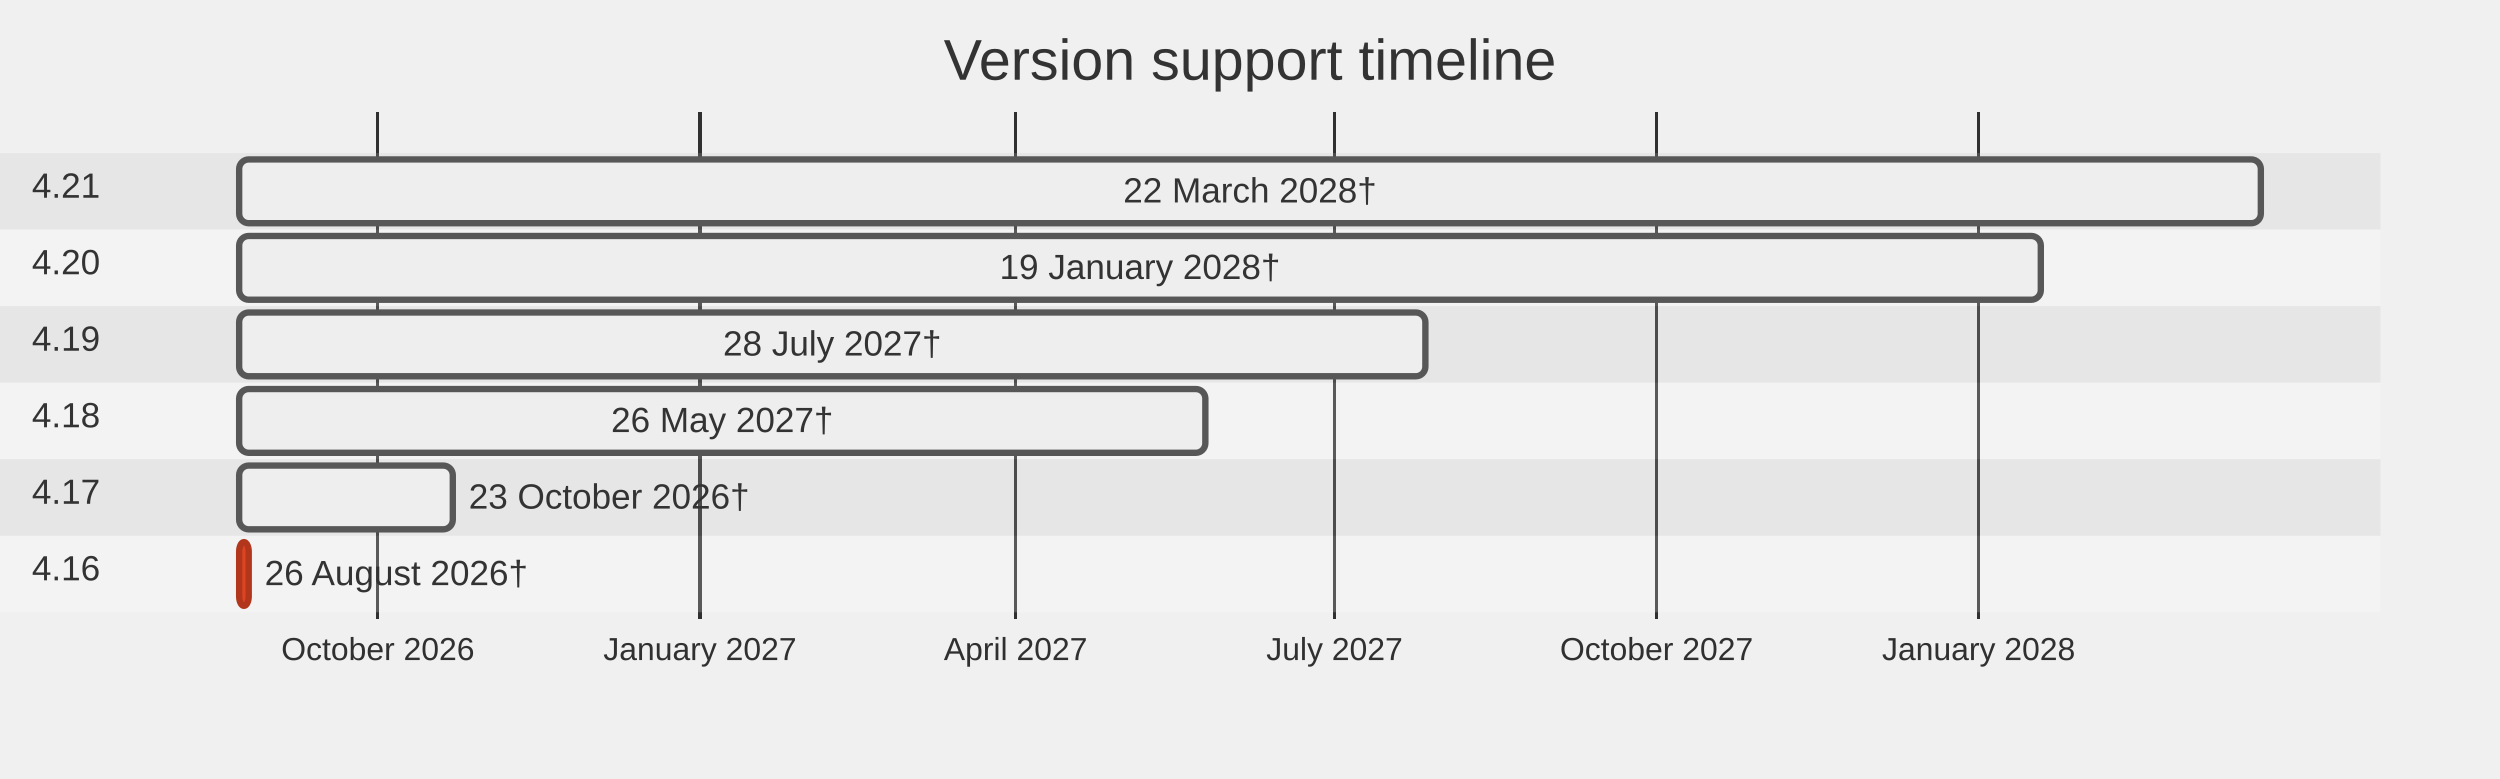
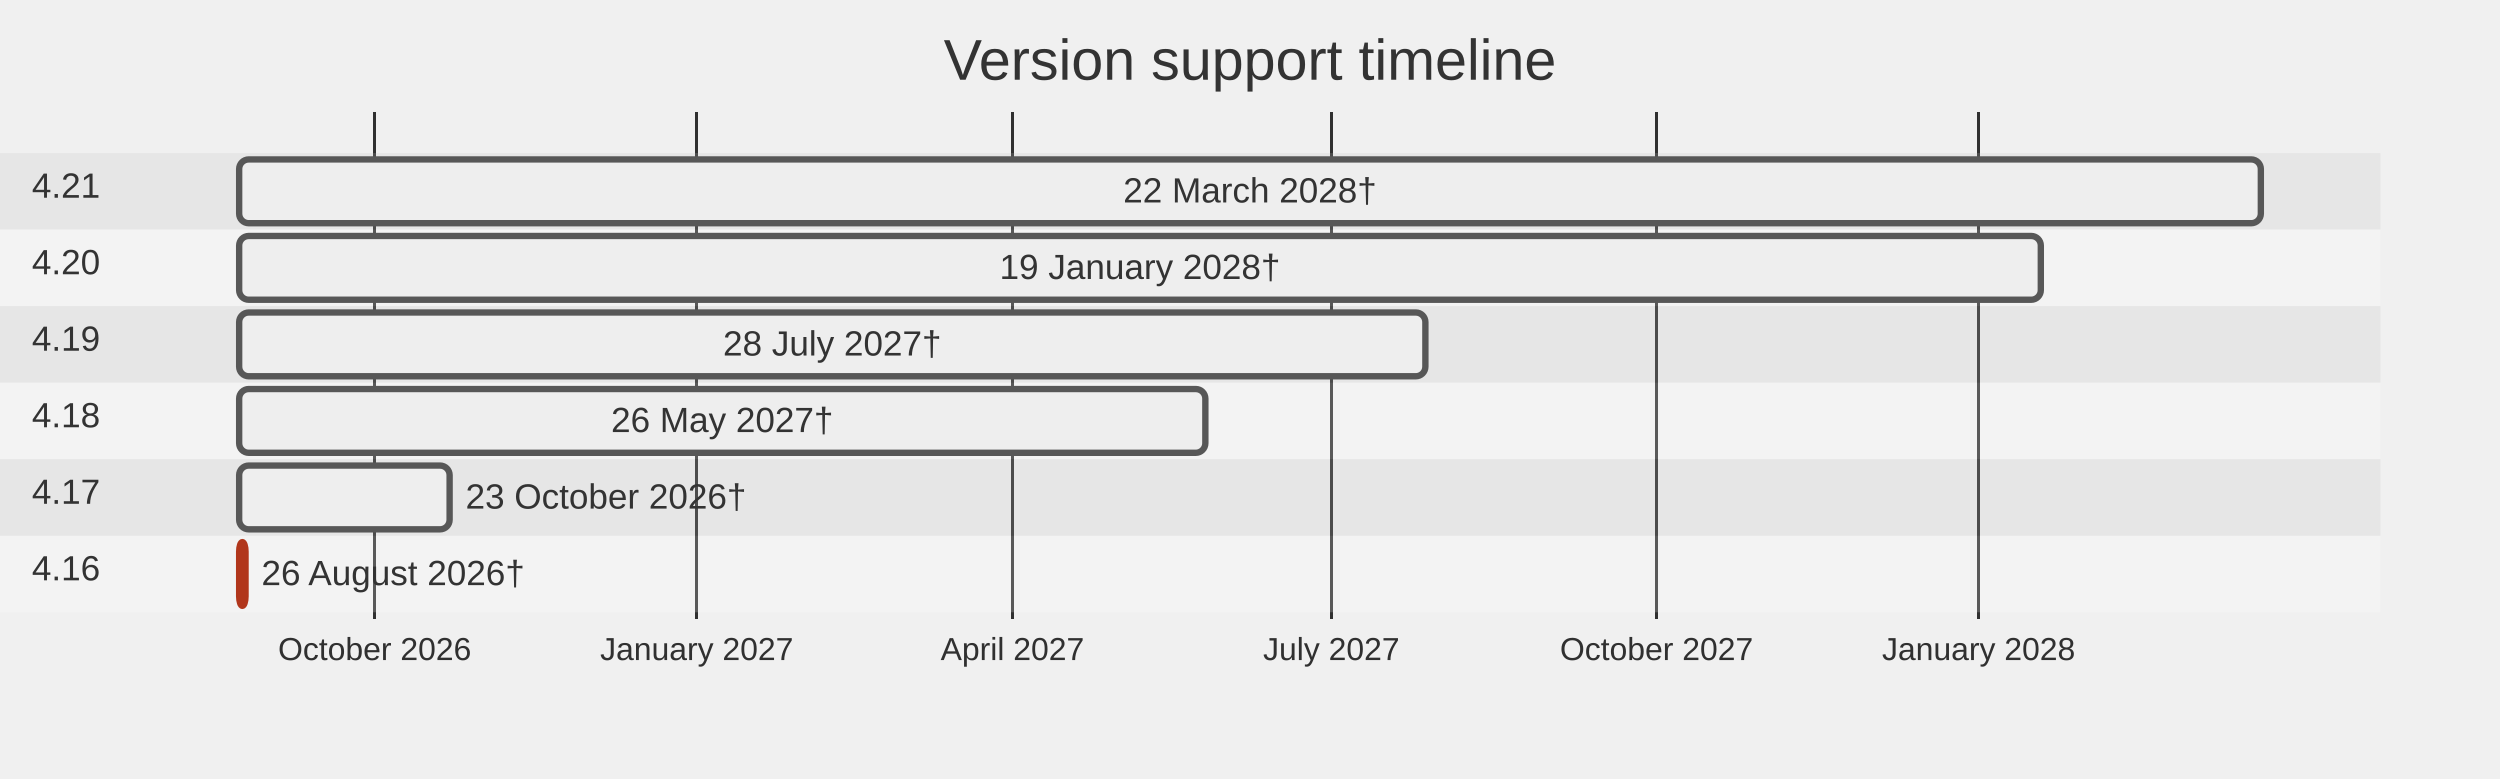
<svg xmlns="http://www.w3.org/2000/svg" id="my-svg" width="100%" viewBox="0 0 784 244" style="max-width: 784px; background-color: white;" role="graphics-document document" aria-roledescription="gantt">
  <style>#my-svg{font-family:"trebuchet ms",verdana,arial,sans-serif;font-size:16px;fill:#000000;}@keyframes edge-animation-frame{from{stroke-dashoffset:0;}}@keyframes dash{to{stroke-dashoffset:0;}}#my-svg .edge-animation-slow{stroke-dasharray:9,5!important;stroke-dashoffset:900;animation:dash 50s linear infinite;stroke-linecap:round;}#my-svg .edge-animation-fast{stroke-dasharray:9,5!important;stroke-dashoffset:900;animation:dash 20s linear infinite;stroke-linecap:round;}#my-svg .error-icon{fill:#552222;}#my-svg .error-text{fill:#552222;stroke:#552222;}#my-svg .edge-thickness-normal{stroke-width:1px;}#my-svg .edge-thickness-thick{stroke-width:3.5px;}#my-svg .edge-pattern-solid{stroke-dasharray:0;}#my-svg .edge-thickness-invisible{stroke-width:0;fill:none;}#my-svg .edge-pattern-dashed{stroke-dasharray:3;}#my-svg .edge-pattern-dotted{stroke-dasharray:2;}#my-svg .marker{fill:#666;stroke:#666;}#my-svg .marker.cross{stroke:#666;}#my-svg svg{font-family:"trebuchet ms",verdana,arial,sans-serif;font-size:16px;}#my-svg p{margin:0;}#my-svg .mermaid-main-font{font-family:"trebuchet ms",verdana,arial,sans-serif;}#my-svg .exclude-range{fill:#eeeeee;}#my-svg .section{stroke:none;opacity:0.2;}#my-svg .section0{fill:hsl(0, 0%, 73.922%);}#my-svg .section2{fill:hsl(0, 0%, 73.922%);}#my-svg .section1,#my-svg .section3{fill:white;opacity:0.2;}#my-svg .sectionTitle0{fill:#333;}#my-svg .sectionTitle1{fill:#333;}#my-svg .sectionTitle2{fill:#333;}#my-svg .sectionTitle3{fill:#333;}#my-svg .sectionTitle{text-anchor:start;font-family:"trebuchet ms",verdana,arial,sans-serif;}#my-svg .grid .tick{stroke:hsl(0, 0%, 90%);opacity:0.8;shape-rendering:crispEdges;}#my-svg .grid .tick text{font-family:"trebuchet ms",verdana,arial,sans-serif;fill:#000000;}#my-svg .grid path{stroke-width:0;}#my-svg .today{fill:none;stroke:#d42;stroke-width:2px;}#my-svg .task{stroke-width:2;}#my-svg .taskText{text-anchor:middle;font-family:"trebuchet ms",verdana,arial,sans-serif;}#my-svg .taskTextOutsideRight{fill:#333;text-anchor:start;font-family:"trebuchet ms",verdana,arial,sans-serif;}#my-svg .taskTextOutsideLeft{fill:#333;text-anchor:end;}#my-svg .task.clickable{cursor:pointer;}#my-svg .taskText.clickable{cursor:pointer;fill:#003163!important;font-weight:bold;}#my-svg .taskTextOutsideLeft.clickable{cursor:pointer;fill:#003163!important;font-weight:bold;}#my-svg .taskTextOutsideRight.clickable{cursor:pointer;fill:#003163!important;font-weight:bold;}#my-svg .taskText0,#my-svg .taskText1,#my-svg .taskText2,#my-svg .taskText3{fill:white;}#my-svg .task0,#my-svg .task1,#my-svg .task2,#my-svg .task3{fill:#707070;stroke:hsl(0, 0%, 33.922%);}#my-svg .taskTextOutside0,#my-svg .taskTextOutside2{fill:#333;}#my-svg .taskTextOutside1,#my-svg .taskTextOutside3{fill:#333;}#my-svg .active0,#my-svg .active1,#my-svg .active2,#my-svg .active3{fill:#eee;stroke:hsl(0, 0%, 33.922%);}#my-svg .activeText0,#my-svg .activeText1,#my-svg .activeText2,#my-svg .activeText3{fill:#333!important;}#my-svg .done0,#my-svg .done1,#my-svg .done2,#my-svg .done3{stroke:#666;fill:#bbb;stroke-width:2;}#my-svg .doneText0,#my-svg .doneText1,#my-svg .doneText2,#my-svg .doneText3{fill:#333!important;}#my-svg .doneText0.taskTextOutsideLeft,#my-svg .doneText0.taskTextOutsideRight,#my-svg .doneText1.taskTextOutsideLeft,#my-svg .doneText1.taskTextOutsideRight,#my-svg .doneText2.taskTextOutsideLeft,#my-svg .doneText2.taskTextOutsideRight,#my-svg .doneText3.taskTextOutsideLeft,#my-svg .doneText3.taskTextOutsideRight{fill:#333!important;}#my-svg .crit0,#my-svg .crit1,#my-svg .crit2,#my-svg .crit3{stroke:hsl(10.909, 73.333%, 40%);fill:#d42;stroke-width:2;}#my-svg .activeCrit0,#my-svg .activeCrit1,#my-svg .activeCrit2,#my-svg .activeCrit3{stroke:hsl(10.909, 73.333%, 40%);fill:#eee;stroke-width:2;}#my-svg .doneCrit0,#my-svg .doneCrit1,#my-svg .doneCrit2,#my-svg .doneCrit3{stroke:hsl(10.909, 73.333%, 40%);fill:#bbb;stroke-width:2;cursor:pointer;shape-rendering:crispEdges;}#my-svg .milestone{transform:rotate(45deg) scale(0.8,0.8);}#my-svg .milestoneText{font-style:italic;}#my-svg .doneCritText0,#my-svg .doneCritText1,#my-svg .doneCritText2,#my-svg .doneCritText3{fill:#333!important;}#my-svg .doneCritText0.taskTextOutsideLeft,#my-svg .doneCritText0.taskTextOutsideRight,#my-svg .doneCritText1.taskTextOutsideLeft,#my-svg .doneCritText1.taskTextOutsideRight,#my-svg .doneCritText2.taskTextOutsideLeft,#my-svg .doneCritText2.taskTextOutsideRight,#my-svg .doneCritText3.taskTextOutsideLeft,#my-svg .doneCritText3.taskTextOutsideRight{fill:#333!important;}#my-svg .vert{stroke:#d42;}#my-svg .vertText{font-size:15px;text-anchor:middle;fill:#d42!important;}#my-svg .activeCritText0,#my-svg .activeCritText1,#my-svg .activeCritText2,#my-svg .activeCritText3{fill:#333!important;}#my-svg .titleText{text-anchor:middle;font-size:18px;fill:#333;font-family:"trebuchet ms",verdana,arial,sans-serif;}#my-svg .node .neo-node{stroke:#999;}#my-svg [data-look="neo"].node rect,#my-svg [data-look="neo"].cluster rect,#my-svg [data-look="neo"].node polygon{stroke:url(#my-svg-gradient);filter:drop-shadow( 1px 2px 2px rgba(185,185,185,1));}#my-svg [data-look="neo"].swimlane.cluster rect{filter:none;}#my-svg [data-look="neo"].node path{stroke:url(#my-svg-gradient);stroke-width:1px;}#my-svg [data-look="neo"].node .outer-path{filter:drop-shadow( 1px 2px 2px rgba(185,185,185,1));}#my-svg [data-look="neo"].node .neo-line path{stroke:#999;filter:none;}#my-svg [data-look="neo"].node circle{stroke:url(#my-svg-gradient);filter:drop-shadow( 1px 2px 2px rgba(185,185,185,1));}#my-svg [data-look="neo"].node circle .state-start{fill:#000000;}#my-svg [data-look="neo"].icon-shape .icon{fill:url(#my-svg-gradient);filter:drop-shadow( 1px 2px 2px rgba(185,185,185,1));}#my-svg [data-look="neo"].icon-shape .icon-neo path{stroke:url(#my-svg-gradient);filter:drop-shadow( 1px 2px 2px rgba(185,185,185,1));}#my-svg :root{--mermaid-font-family:"trebuchet ms",verdana,arial,sans-serif;}</style>
  <g />
  <g class="grid" transform="translate(75, 194)" fill="none" font-size="10" font-family="sans-serif" text-anchor="middle">
    <path class="domain" stroke="currentColor" d="M0.5,-159V0.5H634.5V-159" />
-     <g class="tick" opacity="1" transform="translate(43.5,0)">
+     <g class="tick" opacity="1" transform="translate(42.5,0)">
      <line stroke="currentColor" y2="-159" />
      <text fill="#000" y="3" dy="1em" stroke="none" font-size="10" style="text-anchor: middle;"> October 2026</text>
    </g>
-     <g class="tick" opacity="1" transform="translate(144.5,0)">
+     <g class="tick" opacity="1" transform="translate(143.5,0)">
      <line stroke="currentColor" y2="-159" />
      <text fill="#000" y="3" dy="1em" stroke="none" font-size="10" style="text-anchor: middle;"> January 2027</text>
    </g>
-     <g class="tick" opacity="1" transform="translate(243.5,0)">
+     <g class="tick" opacity="1" transform="translate(242.5,0)">
      <line stroke="currentColor" y2="-159" />
      <text fill="#000" y="3" dy="1em" stroke="none" font-size="10" style="text-anchor: middle;"> April 2027</text>
    </g>
-     <g class="tick" opacity="1" transform="translate(343.5,0)">
+     <g class="tick" opacity="1" transform="translate(342.5,0)">
      <line stroke="currentColor" y2="-159" />
      <text fill="#000" y="3" dy="1em" stroke="none" font-size="10" style="text-anchor: middle;"> July 2027</text>
    </g>
    <g class="tick" opacity="1" transform="translate(444.5,0)">
      <line stroke="currentColor" y2="-159" />
      <text fill="#000" y="3" dy="1em" stroke="none" font-size="10" style="text-anchor: middle;"> October 2027</text>
    </g>
    <g class="tick" opacity="1" transform="translate(545.5,0)">
      <line stroke="currentColor" y2="-159" />
      <text fill="#000" y="3" dy="1em" stroke="none" font-size="10" style="text-anchor: middle;"> January 2028</text>
    </g>
  </g>
  <g>
    <rect x="0" y="48" width="746.5" height="24" class="section section0" />
    <rect x="0" y="72" width="746.5" height="24" class="section section1" />
    <rect x="0" y="96" width="746.5" height="24" class="section section2" />
    <rect x="0" y="120" width="746.5" height="24" class="section section3" />
    <rect x="0" y="144" width="746.5" height="24" class="section section0" />
    <rect x="0" y="168" width="746.5" height="24" class="section section1" />
  </g>
  <g>
    <rect id="my-svg-task1" rx="3" ry="3" x="75" y="50" width="634" height="20" transform-origin="392px 60px" class="task active0" />
    <rect id="my-svg-task2" rx="3" ry="3" x="75" y="74" width="565" height="20" transform-origin="357.5px 84px" class="task active1" />
    <rect id="my-svg-task3" rx="3" ry="3" x="75" y="98" width="372" height="20" transform-origin="261px 108px" class="task active2" />
    <rect id="my-svg-task4" rx="3" ry="3" x="75" y="122" width="303" height="20" transform-origin="226.5px 132px" class="task active3" />
-     <rect id="my-svg-task5" rx="3" ry="3" x="75" y="146" width="67" height="20" transform-origin="108.5px 156px" class="task active0" />
-     <rect id="my-svg-task6" rx="3" ry="3" x="75" y="170" width="3" height="20" transform-origin="76.5px 180px" class="task crit1" />
+     <rect id="my-svg-task5" rx="3" ry="3" x="75" y="146" width="66" height="20" transform-origin="108px 156px" class="task active0" />
+     <rect id="my-svg-task6" rx="3" ry="3" x="75" y="170" width="2" height="20" transform-origin="76px 180px" class="task crit1" />
    <text id="my-svg-task1-text" font-size="11" x="392" y="63.5" class="taskText taskText0 activeText0 width-88.51611328125">22 March 2028†      </text>
    <text id="my-svg-task2-text" font-size="11" x="357.5" y="87.5" class="taskText taskText1 activeText1 width-96.685546875">19 January 2028†    </text>
    <text id="my-svg-task3-text" font-size="11" x="261" y="111.5" class="taskText taskText2 activeText2 width-74.76611328125">28 July 2027†       </text>
    <text id="my-svg-task4-text" font-size="11" x="226.5" y="135.5" class="taskText taskText3 activeText3 width-77.7255859375">26 May 2027†        </text>
-     <text id="my-svg-task5-text" font-size="11" x="147" y="159.5" class="taskTextOutsideRight taskTextOutside0 activeText0 width-99.005859375">23 October 2026†    </text>
-     <text id="my-svg-task6-text" font-size="11" x="83" y="183.5" class="taskTextOutsideRight taskTextOutside1  critText1 width-93.47900390625">26 August 2026†     </text>
+     <text id="my-svg-task5-text" font-size="11" x="146" y="159.5" class="taskTextOutsideRight taskTextOutside0 activeText0 width-99.005859375">23 October 2026†    </text>
+     <text id="my-svg-task6-text" font-size="11" x="82" y="183.5" class="taskTextOutsideRight taskTextOutside1  critText1 width-93.47900390625">26 August 2026†     </text>
  </g>
  <g>
    <text dy="0em" x="10" y="62" font-size="11" class="sectionTitle sectionTitle0">
      <tspan alignment-baseline="central" x="10">4.21</tspan>
    </text>
    <text dy="0em" x="10" y="86" font-size="11" class="sectionTitle sectionTitle1">
      <tspan alignment-baseline="central" x="10">4.20</tspan>
    </text>
    <text dy="0em" x="10" y="110" font-size="11" class="sectionTitle sectionTitle2">
      <tspan alignment-baseline="central" x="10">4.19</tspan>
    </text>
    <text dy="0em" x="10" y="134" font-size="11" class="sectionTitle sectionTitle3">
      <tspan alignment-baseline="central" x="10">4.18</tspan>
    </text>
    <text dy="0em" x="10" y="158" font-size="11" class="sectionTitle sectionTitle0">
      <tspan alignment-baseline="central" x="10">4.17</tspan>
    </text>
    <text dy="0em" x="10" y="182" font-size="11" class="sectionTitle sectionTitle1">
      <tspan alignment-baseline="central" x="10">4.16</tspan>
    </text>
  </g>
  <text x="392" y="25" class="titleText">Version support timeline</text>
</svg>
